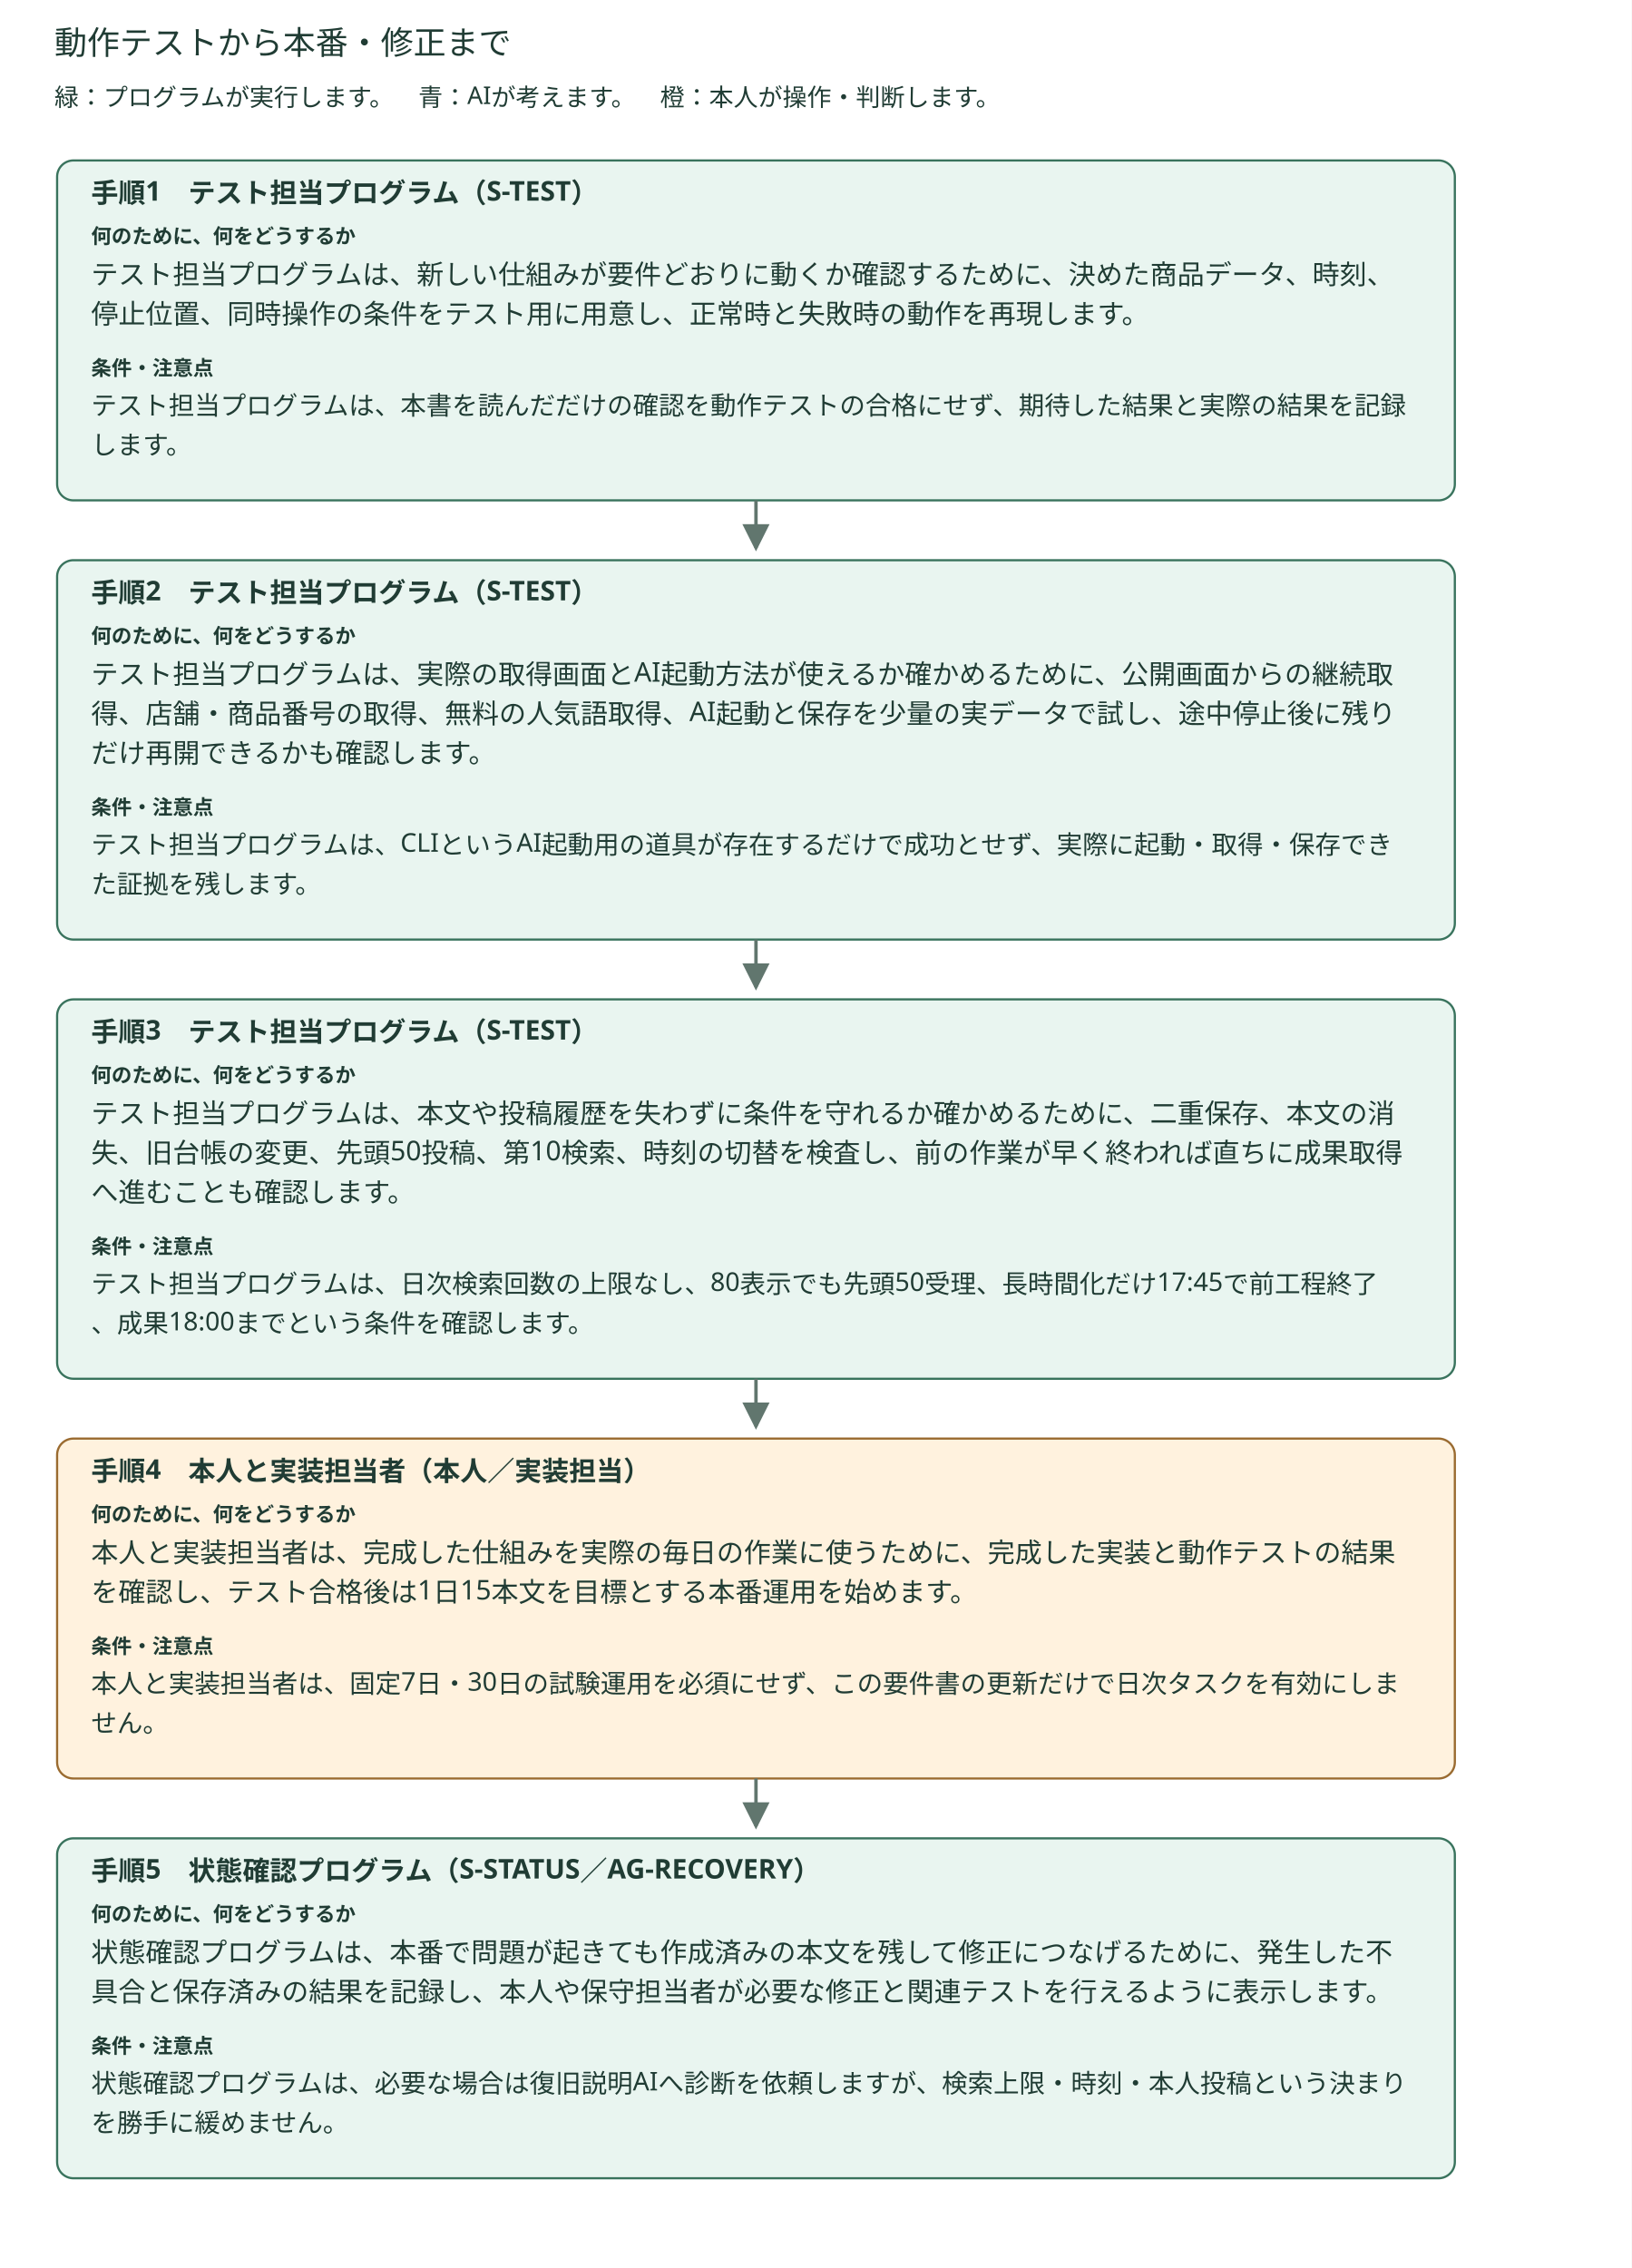
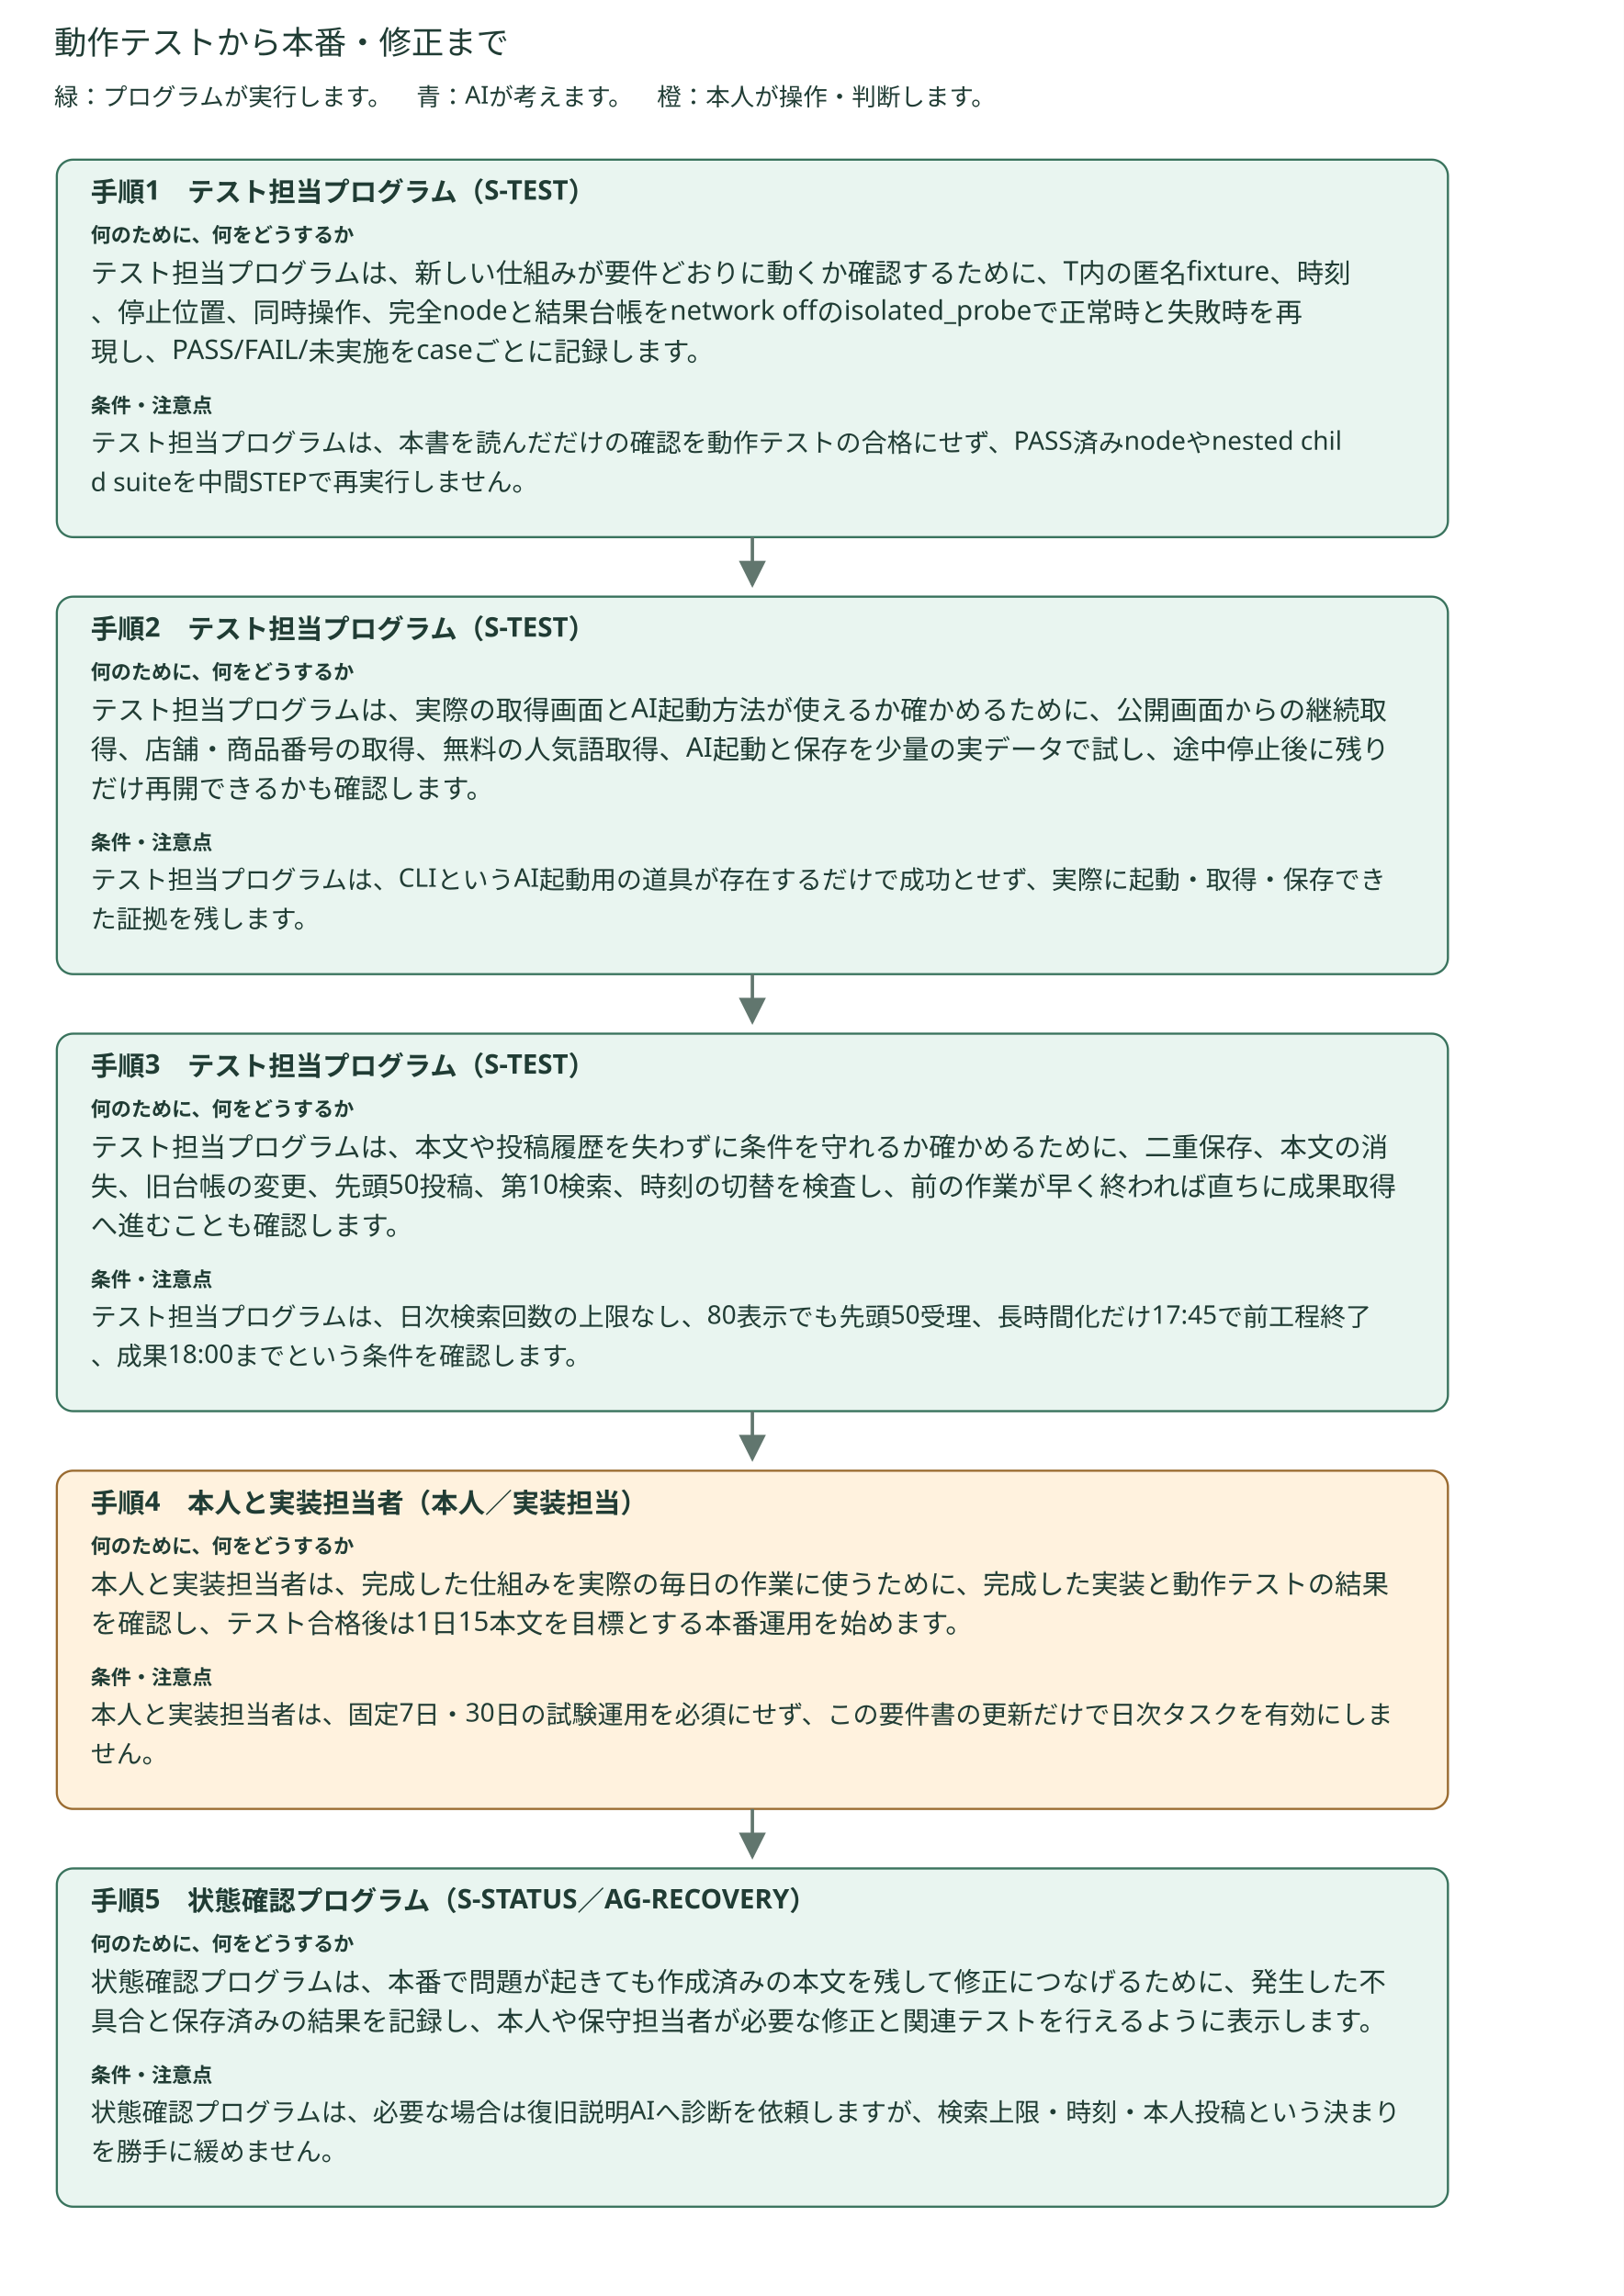
- <svg xmlns="http://www.w3.org/2000/svg" viewBox="0 0 1200 1668" role="img" aria-labelledby="task-F11-title task-F11-desc" font-family="Yu Gothic, Meiryo, sans-serif">
+ <svg xmlns="http://www.w3.org/2000/svg" viewBox="0 0 1200 1697" role="img" aria-labelledby="task-F11-title task-F11-desc" font-family="Yu Gothic, Meiryo, sans-serif">
  <defs>
    <marker id="task-F11-arrow" markerWidth="8" markerHeight="8" refX="7" refY="4" orient="auto">
      <path d="M0,0 L8,4 L0,8 Z" fill="#61766e" />
    </marker>
  </defs>
-   <rect width="1200" height="1668" fill="#fff" />
+   <rect width="1200" height="1697" fill="#fff" />
  <text x="40" y="40" font-size="24" font-weight="400" text-anchor="start" fill="#203c34">動作テストから本番・修正まで</text>
  <text x="40" y="78" font-size="18" font-weight="400" text-anchor="start" fill="#203c34">緑：プログラムが実行します。　青：AIが考えます。　橙：本人が操作・判断します。</text>
  <g class="diagram-node" data-node="F11-1">
-     <rect x="42" y="118" width="1028" height="250" rx="12" fill="#e9f5f0" stroke="#39735d" stroke-width="1.6" />
+     <rect x="42" y="118" width="1028" height="279" rx="12" fill="#e9f5f0" stroke="#39735d" stroke-width="1.6" />
    <text x="67" y="149" font-size="20" font-weight="700" text-anchor="start" fill="#203c34">手順1　テスト担当プログラム（S-TEST）</text>
    <text x="67" y="179" font-size="15" font-weight="700" text-anchor="start" fill="#203c34">何のために、何をどうするか</text>
-     <text x="67" y="209" font-size="20" font-weight="400" text-anchor="start" fill="#203c34">テスト担当プログラムは、新しい仕組みが要件どおりに動くか確認するために、決めた商品データ、時刻、</text>
-     <text x="67" y="238" font-size="20" font-weight="400" text-anchor="start" fill="#203c34">停止位置、同時操作の条件をテスト用に用意し、正常時と失敗時の動作を再現します。</text>
-     <text x="67" y="276" font-size="15" font-weight="700" text-anchor="start" fill="#203c34">条件・注意点</text>
-     <text x="67" y="305" font-size="19" font-weight="400" text-anchor="start" fill="#203c34">テスト担当プログラムは、本書を読んだだけの確認を動作テストの合格にせず、期待した結果と実際の結果を記録</text>
-     <text x="67" y="334" font-size="19" font-weight="400" text-anchor="start" fill="#203c34">します。</text>
+     <text x="67" y="209" font-size="20" font-weight="400" text-anchor="start" fill="#203c34">テスト担当プログラムは、新しい仕組みが要件どおりに動くか確認するために、T内の匿名fixture、時刻</text>
+     <text x="67" y="238" font-size="20" font-weight="400" text-anchor="start" fill="#203c34">、停止位置、同時操作、完全nodeと結果台帳をnetwork offのisolated_probeで正常時と失敗時を再</text>
+     <text x="67" y="267" font-size="20" font-weight="400" text-anchor="start" fill="#203c34">現し、PASS/FAIL/未実施をcaseごとに記録します。</text>
+     <text x="67" y="305" font-size="15" font-weight="700" text-anchor="start" fill="#203c34">条件・注意点</text>
+     <text x="67" y="334" font-size="19" font-weight="400" text-anchor="start" fill="#203c34">テスト担当プログラムは、本書を読んだだけの確認を動作テストの合格にせず、PASS済みnodeやnested chil</text>
+     <text x="67" y="363" font-size="19" font-weight="400" text-anchor="start" fill="#203c34">d suiteを中間STEPで再実行しません。</text>
  </g>
-   <path d="M 556 368 V 403" fill="none" stroke="#61766e" stroke-width="2.5" marker-end="url(#task-F11-arrow)" />
+   <path d="M 556 397 V 432" fill="none" stroke="#61766e" stroke-width="2.5" marker-end="url(#task-F11-arrow)" />
  <g class="diagram-node" data-node="F11-2">
-     <rect x="42" y="412" width="1028" height="279" rx="12" fill="#e9f5f0" stroke="#39735d" stroke-width="1.6" />
-     <text x="67" y="443" font-size="20" font-weight="700" text-anchor="start" fill="#203c34">手順2　テスト担当プログラム（S-TEST）</text>
-     <text x="67" y="473" font-size="15" font-weight="700" text-anchor="start" fill="#203c34">何のために、何をどうするか</text>
-     <text x="67" y="503" font-size="20" font-weight="400" text-anchor="start" fill="#203c34">テスト担当プログラムは、実際の取得画面とAI起動方法が使えるか確かめるために、公開画面からの継続取</text>
-     <text x="67" y="532" font-size="20" font-weight="400" text-anchor="start" fill="#203c34">得、店舗・商品番号の取得、無料の人気語取得、AI起動と保存を少量の実データで試し、途中停止後に残り</text>
-     <text x="67" y="561" font-size="20" font-weight="400" text-anchor="start" fill="#203c34">だけ再開できるかも確認します。</text>
-     <text x="67" y="599" font-size="15" font-weight="700" text-anchor="start" fill="#203c34">条件・注意点</text>
-     <text x="67" y="628" font-size="19" font-weight="400" text-anchor="start" fill="#203c34">テスト担当プログラムは、CLIというAI起動用の道具が存在するだけで成功とせず、実際に起動・取得・保存でき</text>
-     <text x="67" y="657" font-size="19" font-weight="400" text-anchor="start" fill="#203c34">た証拠を残します。</text>
+     <rect x="42" y="441" width="1028" height="279" rx="12" fill="#e9f5f0" stroke="#39735d" stroke-width="1.6" />
+     <text x="67" y="472" font-size="20" font-weight="700" text-anchor="start" fill="#203c34">手順2　テスト担当プログラム（S-TEST）</text>
+     <text x="67" y="502" font-size="15" font-weight="700" text-anchor="start" fill="#203c34">何のために、何をどうするか</text>
+     <text x="67" y="532" font-size="20" font-weight="400" text-anchor="start" fill="#203c34">テスト担当プログラムは、実際の取得画面とAI起動方法が使えるか確かめるために、公開画面からの継続取</text>
+     <text x="67" y="561" font-size="20" font-weight="400" text-anchor="start" fill="#203c34">得、店舗・商品番号の取得、無料の人気語取得、AI起動と保存を少量の実データで試し、途中停止後に残り</text>
+     <text x="67" y="590" font-size="20" font-weight="400" text-anchor="start" fill="#203c34">だけ再開できるかも確認します。</text>
+     <text x="67" y="628" font-size="15" font-weight="700" text-anchor="start" fill="#203c34">条件・注意点</text>
+     <text x="67" y="657" font-size="19" font-weight="400" text-anchor="start" fill="#203c34">テスト担当プログラムは、CLIというAI起動用の道具が存在するだけで成功とせず、実際に起動・取得・保存でき</text>
+     <text x="67" y="686" font-size="19" font-weight="400" text-anchor="start" fill="#203c34">た証拠を残します。</text>
  </g>
-   <path d="M 556 691 V 726" fill="none" stroke="#61766e" stroke-width="2.5" marker-end="url(#task-F11-arrow)" />
+   <path d="M 556 720 V 755" fill="none" stroke="#61766e" stroke-width="2.5" marker-end="url(#task-F11-arrow)" />
  <g class="diagram-node" data-node="F11-3">
-     <rect x="42" y="735" width="1028" height="279" rx="12" fill="#e9f5f0" stroke="#39735d" stroke-width="1.6" />
-     <text x="67" y="766" font-size="20" font-weight="700" text-anchor="start" fill="#203c34">手順3　テスト担当プログラム（S-TEST）</text>
-     <text x="67" y="796" font-size="15" font-weight="700" text-anchor="start" fill="#203c34">何のために、何をどうするか</text>
-     <text x="67" y="826" font-size="20" font-weight="400" text-anchor="start" fill="#203c34">テスト担当プログラムは、本文や投稿履歴を失わずに条件を守れるか確かめるために、二重保存、本文の消</text>
-     <text x="67" y="855" font-size="20" font-weight="400" text-anchor="start" fill="#203c34">失、旧台帳の変更、先頭50投稿、第10検索、時刻の切替を検査し、前の作業が早く終われば直ちに成果取得</text>
-     <text x="67" y="884" font-size="20" font-weight="400" text-anchor="start" fill="#203c34">へ進むことも確認します。</text>
-     <text x="67" y="922" font-size="15" font-weight="700" text-anchor="start" fill="#203c34">条件・注意点</text>
-     <text x="67" y="951" font-size="19" font-weight="400" text-anchor="start" fill="#203c34">テスト担当プログラムは、日次検索回数の上限なし、80表示でも先頭50受理、長時間化だけ17:45で前工程終了</text>
-     <text x="67" y="980" font-size="19" font-weight="400" text-anchor="start" fill="#203c34">、成果18:00までという条件を確認します。</text>
+     <rect x="42" y="764" width="1028" height="279" rx="12" fill="#e9f5f0" stroke="#39735d" stroke-width="1.6" />
+     <text x="67" y="795" font-size="20" font-weight="700" text-anchor="start" fill="#203c34">手順3　テスト担当プログラム（S-TEST）</text>
+     <text x="67" y="825" font-size="15" font-weight="700" text-anchor="start" fill="#203c34">何のために、何をどうするか</text>
+     <text x="67" y="855" font-size="20" font-weight="400" text-anchor="start" fill="#203c34">テスト担当プログラムは、本文や投稿履歴を失わずに条件を守れるか確かめるために、二重保存、本文の消</text>
+     <text x="67" y="884" font-size="20" font-weight="400" text-anchor="start" fill="#203c34">失、旧台帳の変更、先頭50投稿、第10検索、時刻の切替を検査し、前の作業が早く終われば直ちに成果取得</text>
+     <text x="67" y="913" font-size="20" font-weight="400" text-anchor="start" fill="#203c34">へ進むことも確認します。</text>
+     <text x="67" y="951" font-size="15" font-weight="700" text-anchor="start" fill="#203c34">条件・注意点</text>
+     <text x="67" y="980" font-size="19" font-weight="400" text-anchor="start" fill="#203c34">テスト担当プログラムは、日次検索回数の上限なし、80表示でも先頭50受理、長時間化だけ17:45で前工程終了</text>
+     <text x="67" y="1009" font-size="19" font-weight="400" text-anchor="start" fill="#203c34">、成果18:00までという条件を確認します。</text>
  </g>
-   <path d="M 556 1014 V 1049" fill="none" stroke="#61766e" stroke-width="2.5" marker-end="url(#task-F11-arrow)" />
+   <path d="M 556 1043 V 1078" fill="none" stroke="#61766e" stroke-width="2.5" marker-end="url(#task-F11-arrow)" />
  <g class="diagram-node" data-node="F11-4">
-     <rect x="42" y="1058" width="1028" height="250" rx="12" fill="#fff2de" stroke="#9a6b30" stroke-width="1.6" />
-     <text x="67" y="1089" font-size="20" font-weight="700" text-anchor="start" fill="#203c34">手順4　本人と実装担当者（本人／実装担当）</text>
-     <text x="67" y="1119" font-size="15" font-weight="700" text-anchor="start" fill="#203c34">何のために、何をどうするか</text>
-     <text x="67" y="1149" font-size="20" font-weight="400" text-anchor="start" fill="#203c34">本人と実装担当者は、完成した仕組みを実際の毎日の作業に使うために、完成した実装と動作テストの結果</text>
-     <text x="67" y="1178" font-size="20" font-weight="400" text-anchor="start" fill="#203c34">を確認し、テスト合格後は1日15本文を目標とする本番運用を始めます。</text>
-     <text x="67" y="1216" font-size="15" font-weight="700" text-anchor="start" fill="#203c34">条件・注意点</text>
-     <text x="67" y="1245" font-size="19" font-weight="400" text-anchor="start" fill="#203c34">本人と実装担当者は、固定7日・30日の試験運用を必須にせず、この要件書の更新だけで日次タスクを有効にしま</text>
-     <text x="67" y="1274" font-size="19" font-weight="400" text-anchor="start" fill="#203c34">せん。</text>
+     <rect x="42" y="1087" width="1028" height="250" rx="12" fill="#fff2de" stroke="#9a6b30" stroke-width="1.6" />
+     <text x="67" y="1118" font-size="20" font-weight="700" text-anchor="start" fill="#203c34">手順4　本人と実装担当者（本人／実装担当）</text>
+     <text x="67" y="1148" font-size="15" font-weight="700" text-anchor="start" fill="#203c34">何のために、何をどうするか</text>
+     <text x="67" y="1178" font-size="20" font-weight="400" text-anchor="start" fill="#203c34">本人と実装担当者は、完成した仕組みを実際の毎日の作業に使うために、完成した実装と動作テストの結果</text>
+     <text x="67" y="1207" font-size="20" font-weight="400" text-anchor="start" fill="#203c34">を確認し、テスト合格後は1日15本文を目標とする本番運用を始めます。</text>
+     <text x="67" y="1245" font-size="15" font-weight="700" text-anchor="start" fill="#203c34">条件・注意点</text>
+     <text x="67" y="1274" font-size="19" font-weight="400" text-anchor="start" fill="#203c34">本人と実装担当者は、固定7日・30日の試験運用を必須にせず、この要件書の更新だけで日次タスクを有効にしま</text>
+     <text x="67" y="1303" font-size="19" font-weight="400" text-anchor="start" fill="#203c34">せん。</text>
  </g>
-   <path d="M 556 1308 V 1343" fill="none" stroke="#61766e" stroke-width="2.5" marker-end="url(#task-F11-arrow)" />
+   <path d="M 556 1337 V 1372" fill="none" stroke="#61766e" stroke-width="2.5" marker-end="url(#task-F11-arrow)" />
  <g class="diagram-node" data-node="F11-5">
-     <rect x="42" y="1352" width="1028" height="250" rx="12" fill="#e9f5f0" stroke="#39735d" stroke-width="1.6" />
-     <text x="67" y="1383" font-size="20" font-weight="700" text-anchor="start" fill="#203c34">手順5　状態確認プログラム（S-STATUS／AG-RECOVERY）</text>
-     <text x="67" y="1413" font-size="15" font-weight="700" text-anchor="start" fill="#203c34">何のために、何をどうするか</text>
-     <text x="67" y="1443" font-size="20" font-weight="400" text-anchor="start" fill="#203c34">状態確認プログラムは、本番で問題が起きても作成済みの本文を残して修正につなげるために、発生した不</text>
-     <text x="67" y="1472" font-size="20" font-weight="400" text-anchor="start" fill="#203c34">具合と保存済みの結果を記録し、本人や保守担当者が必要な修正と関連テストを行えるように表示します。</text>
-     <text x="67" y="1510" font-size="15" font-weight="700" text-anchor="start" fill="#203c34">条件・注意点</text>
-     <text x="67" y="1539" font-size="19" font-weight="400" text-anchor="start" fill="#203c34">状態確認プログラムは、必要な場合は復旧説明AIへ診断を依頼しますが、検索上限・時刻・本人投稿という決まり</text>
-     <text x="67" y="1568" font-size="19" font-weight="400" text-anchor="start" fill="#203c34">を勝手に緩めません。</text>
+     <rect x="42" y="1381" width="1028" height="250" rx="12" fill="#e9f5f0" stroke="#39735d" stroke-width="1.6" />
+     <text x="67" y="1412" font-size="20" font-weight="700" text-anchor="start" fill="#203c34">手順5　状態確認プログラム（S-STATUS／AG-RECOVERY）</text>
+     <text x="67" y="1442" font-size="15" font-weight="700" text-anchor="start" fill="#203c34">何のために、何をどうするか</text>
+     <text x="67" y="1472" font-size="20" font-weight="400" text-anchor="start" fill="#203c34">状態確認プログラムは、本番で問題が起きても作成済みの本文を残して修正につなげるために、発生した不</text>
+     <text x="67" y="1501" font-size="20" font-weight="400" text-anchor="start" fill="#203c34">具合と保存済みの結果を記録し、本人や保守担当者が必要な修正と関連テストを行えるように表示します。</text>
+     <text x="67" y="1539" font-size="15" font-weight="700" text-anchor="start" fill="#203c34">条件・注意点</text>
+     <text x="67" y="1568" font-size="19" font-weight="400" text-anchor="start" fill="#203c34">状態確認プログラムは、必要な場合は復旧説明AIへ診断を依頼しますが、検索上限・時刻・本人投稿という決まり</text>
+     <text x="67" y="1597" font-size="19" font-weight="400" text-anchor="start" fill="#203c34">を勝手に緩めません。</text>
  </g>
</svg>
